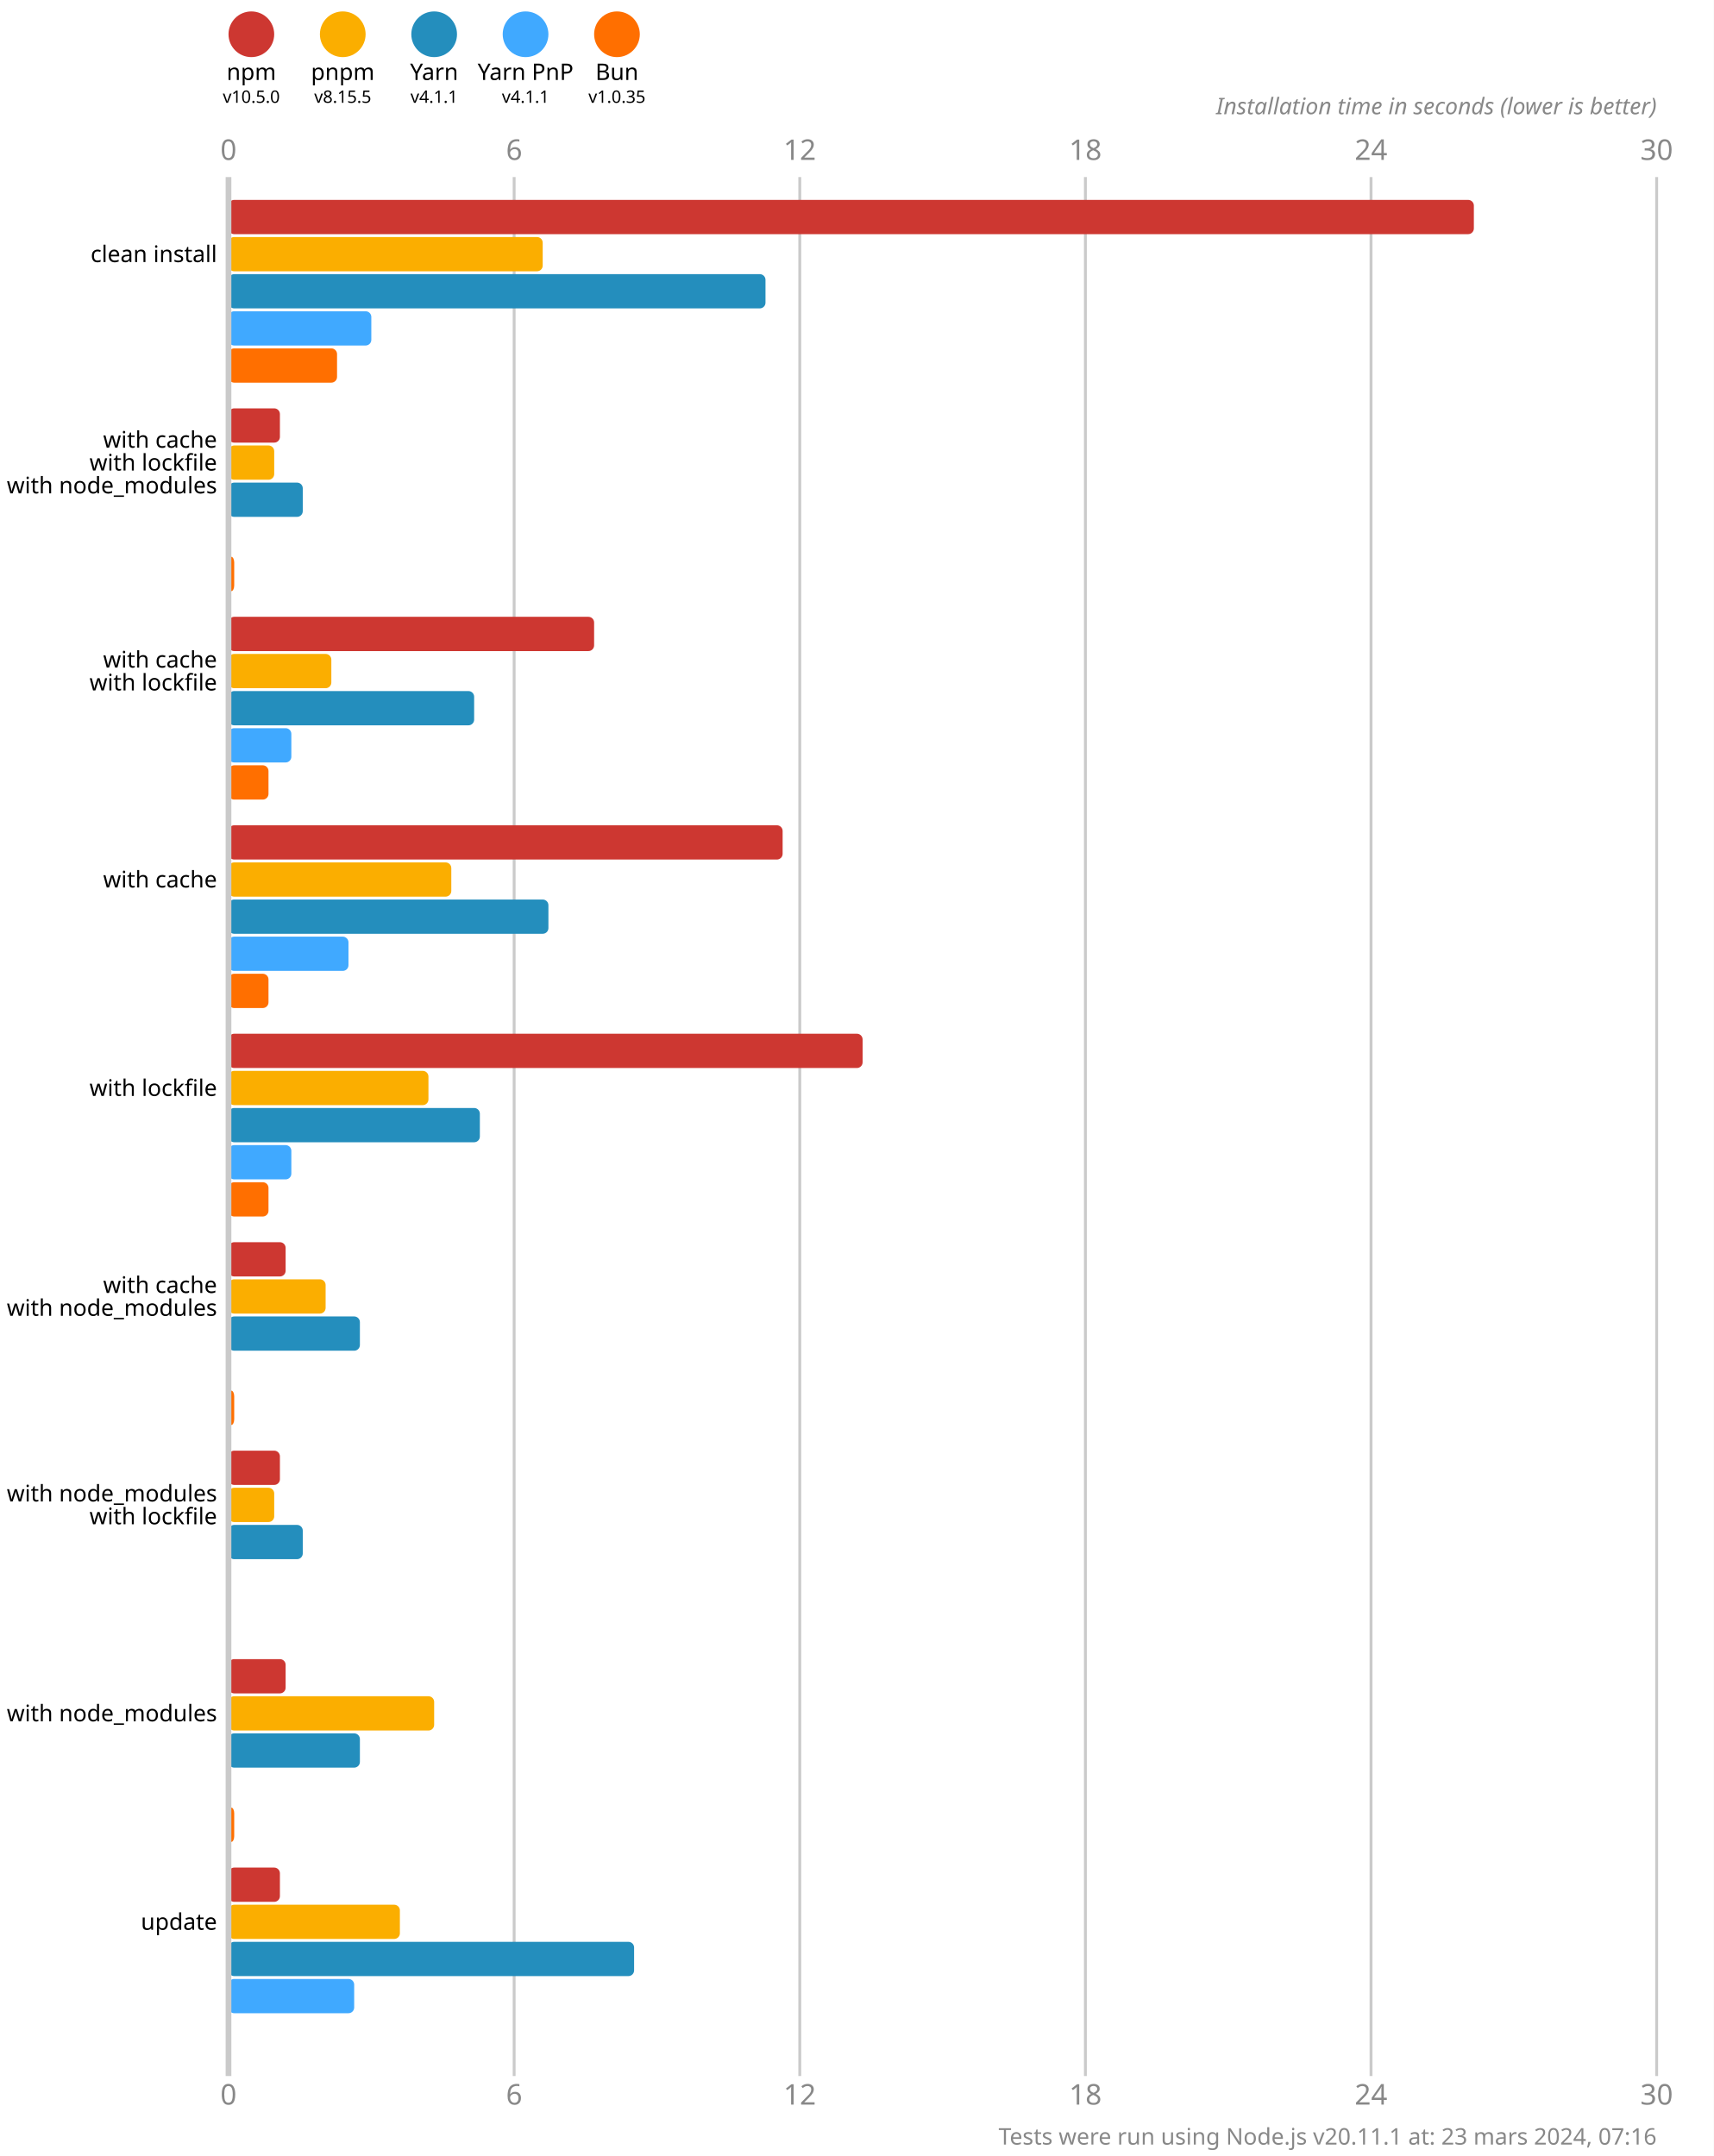
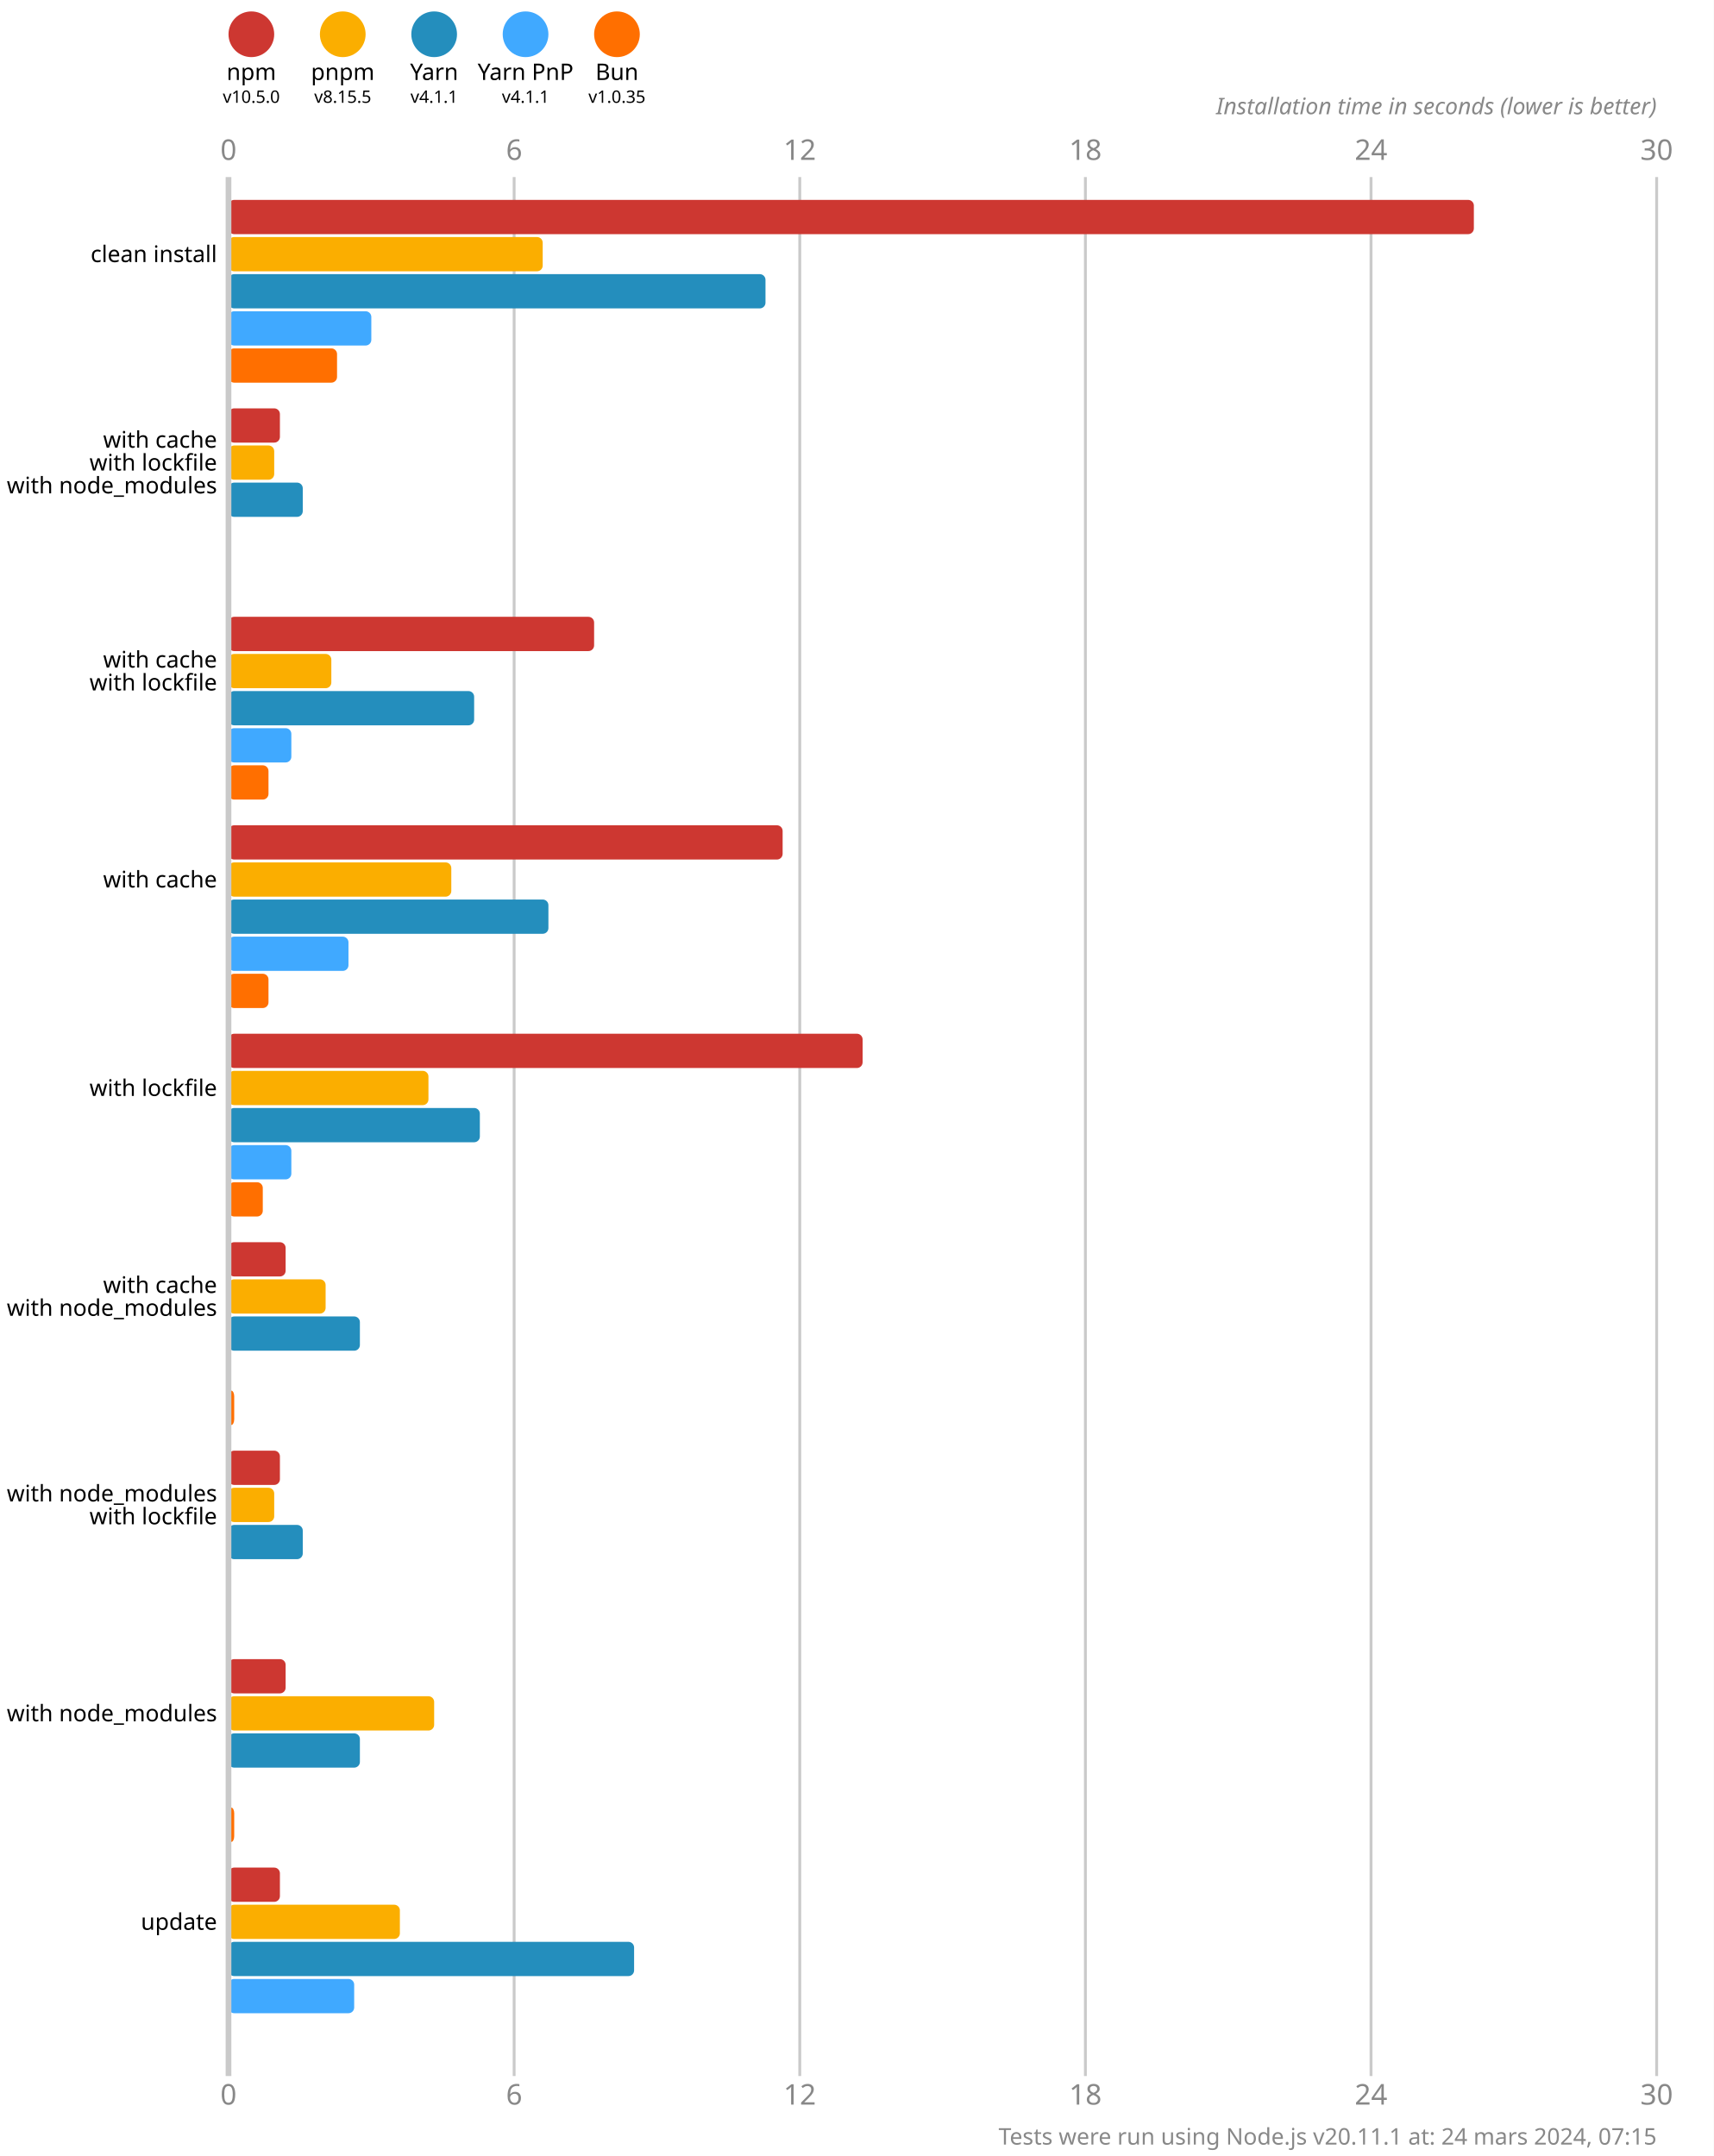
<svg xmlns="http://www.w3.org/2000/svg" version="1.1" viewBox="0 0 300 377.5">
  <style>
    .font { font-family: sans-serif; }
    .s3 { font-size: 3px; }
    .s4 { font-size: 4px; }
    .s5 { font-size: 5px; }
    .line { stroke: #cacaca; }
    .width { stroke-width: 0.5; }
    .text { fill: #888; }
  </style>
  <rect x="0" y="0" width="300" height="377.5" fill="#fff" />
  <circle cx="44" cy="6" r="4" fill="#cd3731" />
  <text x="44" y="14" class="font s4" text-anchor="middle">npm</text>
  <text x="44" y="18" class="font s3" text-anchor="middle">v10.5.0</text>
  <circle cx="60" cy="6" r="4" fill="#fbae00" />
  <text x="60" y="14" class="font s4" text-anchor="middle">pnpm</text>
  <text x="60" y="18" class="font s3" text-anchor="middle">v8.15.5</text>
  <circle cx="76" cy="6" r="4" fill="#248ebd" />
  <text x="76" y="14" class="font s4" text-anchor="middle">Yarn</text>
  <text x="76" y="18" class="font s3" text-anchor="middle">v4.1.1</text>
  <circle cx="92" cy="6" r="4" fill="#40a9ff" />
  <text x="92" y="14" class="font s4" text-anchor="middle">Yarn PnP</text>
  <text x="92" y="18" class="font s3" text-anchor="middle">v4.1.1</text>
  <circle cx="108" cy="6" r="4" fill="#ff6f00" />
  <text x="108" y="14" class="font s4" text-anchor="middle">Bun</text>
  <text x="108" y="18" class="font s3" text-anchor="middle">v1.0.35</text>
  <text x="40" y="28" class="font s5 text" text-anchor="middle">0</text>
  <text x="40" y="368.5" class="font s5 text" text-anchor="middle">0</text>
  <line x1="90" y1="31" x2="90" y2="363.5" class="line width" />
  <text x="90" y="28" class="font s5 text" text-anchor="middle">6</text>
  <text x="90" y="368.5" class="font s5 text" text-anchor="middle">6</text>
  <line x1="140" y1="31" x2="140" y2="363.5" class="line width" />
  <text x="140" y="28" class="font s5 text" text-anchor="middle">12</text>
  <text x="140" y="368.5" class="font s5 text" text-anchor="middle">12</text>
  <line x1="190" y1="31" x2="190" y2="363.5" class="line width" />
  <text x="190" y="28" class="font s5 text" text-anchor="middle">18</text>
  <text x="190" y="368.5" class="font s5 text" text-anchor="middle">18</text>
  <line x1="240" y1="31" x2="240" y2="363.5" class="line width" />
  <text x="240" y="28" class="font s5 text" text-anchor="middle">24</text>
  <text x="240" y="368.5" class="font s5 text" text-anchor="middle">24</text>
  <line x1="290" y1="31" x2="290" y2="363.5" class="line width" />
  <text x="290" y="28" class="font s5 text" text-anchor="middle">30</text>
  <text x="290" y="368.5" class="font s5 text" text-anchor="middle">30</text>
  <text x="290" y="20" class="font s4 text" font-style="italic" text-anchor="end">Installation time in seconds (lower is better)</text>
  <rect x="40" y="35" width="218" height="6" fill="#cd3731" rx="1" ry="1" />
  <rect x="40" y="41.5" width="55" height="6" fill="#fbae00" rx="1" ry="1" />
  <rect x="40" y="48" width="94" height="6" fill="#248ebd" rx="1" ry="1" />
  <rect x="40" y="54.5" width="25" height="6" fill="#40a9ff" rx="1" ry="1" />
  <rect x="40" y="61" width="19" height="6" fill="#ff6f00" rx="1" ry="1" />
  <rect x="40" y="71.5" width="9" height="6" fill="#cd3731" rx="1" ry="1" />
  <rect x="40" y="78" width="8" height="6" fill="#fbae00" rx="1" ry="1" />
  <rect x="40" y="84.5" width="13" height="6" fill="#248ebd" rx="1" ry="1" />
  <rect x="40" y="91" width="0" height="6" fill="#40a9ff" rx="1" ry="1" />
-   <rect x="40" y="97.5" width="1" height="6" fill="#ff6f00" rx="1" ry="1" />
+   <rect x="40" y="97.5" width="0" height="6" fill="#ff6f00" rx="1" ry="1" />
  <rect x="40" y="108" width="64" height="6" fill="#cd3731" rx="1" ry="1" />
  <rect x="40" y="114.5" width="18" height="6" fill="#fbae00" rx="1" ry="1" />
  <rect x="40" y="121" width="43" height="6" fill="#248ebd" rx="1" ry="1" />
  <rect x="40" y="127.5" width="11" height="6" fill="#40a9ff" rx="1" ry="1" />
  <rect x="40" y="134" width="7" height="6" fill="#ff6f00" rx="1" ry="1" />
  <rect x="40" y="144.5" width="97" height="6" fill="#cd3731" rx="1" ry="1" />
  <rect x="40" y="151" width="39" height="6" fill="#fbae00" rx="1" ry="1" />
  <rect x="40" y="157.5" width="56" height="6" fill="#248ebd" rx="1" ry="1" />
  <rect x="40" y="164" width="21" height="6" fill="#40a9ff" rx="1" ry="1" />
  <rect x="40" y="170.5" width="7" height="6" fill="#ff6f00" rx="1" ry="1" />
  <rect x="40" y="181" width="111" height="6" fill="#cd3731" rx="1" ry="1" />
  <rect x="40" y="187.5" width="35" height="6" fill="#fbae00" rx="1" ry="1" />
  <rect x="40" y="194" width="44" height="6" fill="#248ebd" rx="1" ry="1" />
  <rect x="40" y="200.5" width="11" height="6" fill="#40a9ff" rx="1" ry="1" />
-   <rect x="40" y="207" width="7" height="6" fill="#ff6f00" rx="1" ry="1" />
+   <rect x="40" y="207" width="6" height="6" fill="#ff6f00" rx="1" ry="1" />
  <rect x="40" y="217.5" width="10" height="6" fill="#cd3731" rx="1" ry="1" />
  <rect x="40" y="224" width="17" height="6" fill="#fbae00" rx="1" ry="1" />
  <rect x="40" y="230.5" width="23" height="6" fill="#248ebd" rx="1" ry="1" />
  <rect x="40" y="237" width="0" height="6" fill="#40a9ff" rx="1" ry="1" />
  <rect x="40" y="243.5" width="1" height="6" fill="#ff6f00" rx="1" ry="1" />
  <rect x="40" y="254" width="9" height="6" fill="#cd3731" rx="1" ry="1" />
  <rect x="40" y="260.5" width="8" height="6" fill="#fbae00" rx="1" ry="1" />
  <rect x="40" y="267" width="13" height="6" fill="#248ebd" rx="1" ry="1" />
  <rect x="40" y="273.5" width="0" height="6" fill="#40a9ff" rx="1" ry="1" />
  <rect x="40" y="280" width="0" height="6" fill="#ff6f00" rx="1" ry="1" />
  <rect x="40" y="290.5" width="10" height="6" fill="#cd3731" rx="1" ry="1" />
  <rect x="40" y="297" width="36" height="6" fill="#fbae00" rx="1" ry="1" />
  <rect x="40" y="303.5" width="23" height="6" fill="#248ebd" rx="1" ry="1" />
  <rect x="40" y="310" width="0" height="6" fill="#40a9ff" rx="1" ry="1" />
  <rect x="40" y="316.5" width="1" height="6" fill="#ff6f00" rx="1" ry="1" />
  <rect x="40" y="327" width="9" height="6" fill="#cd3731" rx="1" ry="1" />
  <rect x="40" y="333.5" width="30" height="6" fill="#fbae00" rx="1" ry="1" />
  <rect x="40" y="340" width="71" height="6" fill="#248ebd" rx="1" ry="1" />
  <rect x="40" y="346.5" width="22" height="6" fill="#40a9ff" rx="1" ry="1" />
  <rect x="40" y="353" width="0" height="6" fill="#ff6f00" rx="1" ry="1" />
  <line x1="40" y1="31" x2="40" y2="363.5" class="line" />
  <text x="38" y="44.5" class="font s4" dominant-baseline="middle" text-anchor="end">clean install</text>
  <text x="38" y="77" class="font s4" dominant-baseline="middle" text-anchor="end">with cache</text>
  <text x="38" y="81" class="font s4" dominant-baseline="middle" text-anchor="end">with lockfile</text>
  <text x="38" y="85" class="font s4" dominant-baseline="middle" text-anchor="end">with node_modules</text>
  <text x="38" y="115.5" class="font s4" dominant-baseline="middle" text-anchor="end">with cache</text>
  <text x="38" y="119.5" class="font s4" dominant-baseline="middle" text-anchor="end">with lockfile</text>
  <text x="38" y="154" class="font s4" dominant-baseline="middle" text-anchor="end">with cache</text>
  <text x="38" y="190.5" class="font s4" dominant-baseline="middle" text-anchor="end">with lockfile</text>
  <text x="38" y="225" class="font s4" dominant-baseline="middle" text-anchor="end">with cache</text>
  <text x="38" y="229" class="font s4" dominant-baseline="middle" text-anchor="end">with node_modules</text>
  <text x="38" y="261.5" class="font s4" dominant-baseline="middle" text-anchor="end">with node_modules</text>
  <text x="38" y="265.5" class="font s4" dominant-baseline="middle" text-anchor="end">with lockfile</text>
  <text x="38" y="300" class="font s4" dominant-baseline="middle" text-anchor="end">with node_modules</text>
  <text x="38" y="336.5" class="font s4" dominant-baseline="middle" text-anchor="end">update</text>
-   <text x="290" y="375.5" class="font s4 text" text-anchor="end">Tests were run using Node.js v20.11.1 at: 23 mars 2024, 07:16</text>
+   <text x="290" y="375.5" class="font s4 text" text-anchor="end">Tests were run using Node.js v20.11.1 at: 24 mars 2024, 07:15</text>
</svg>
